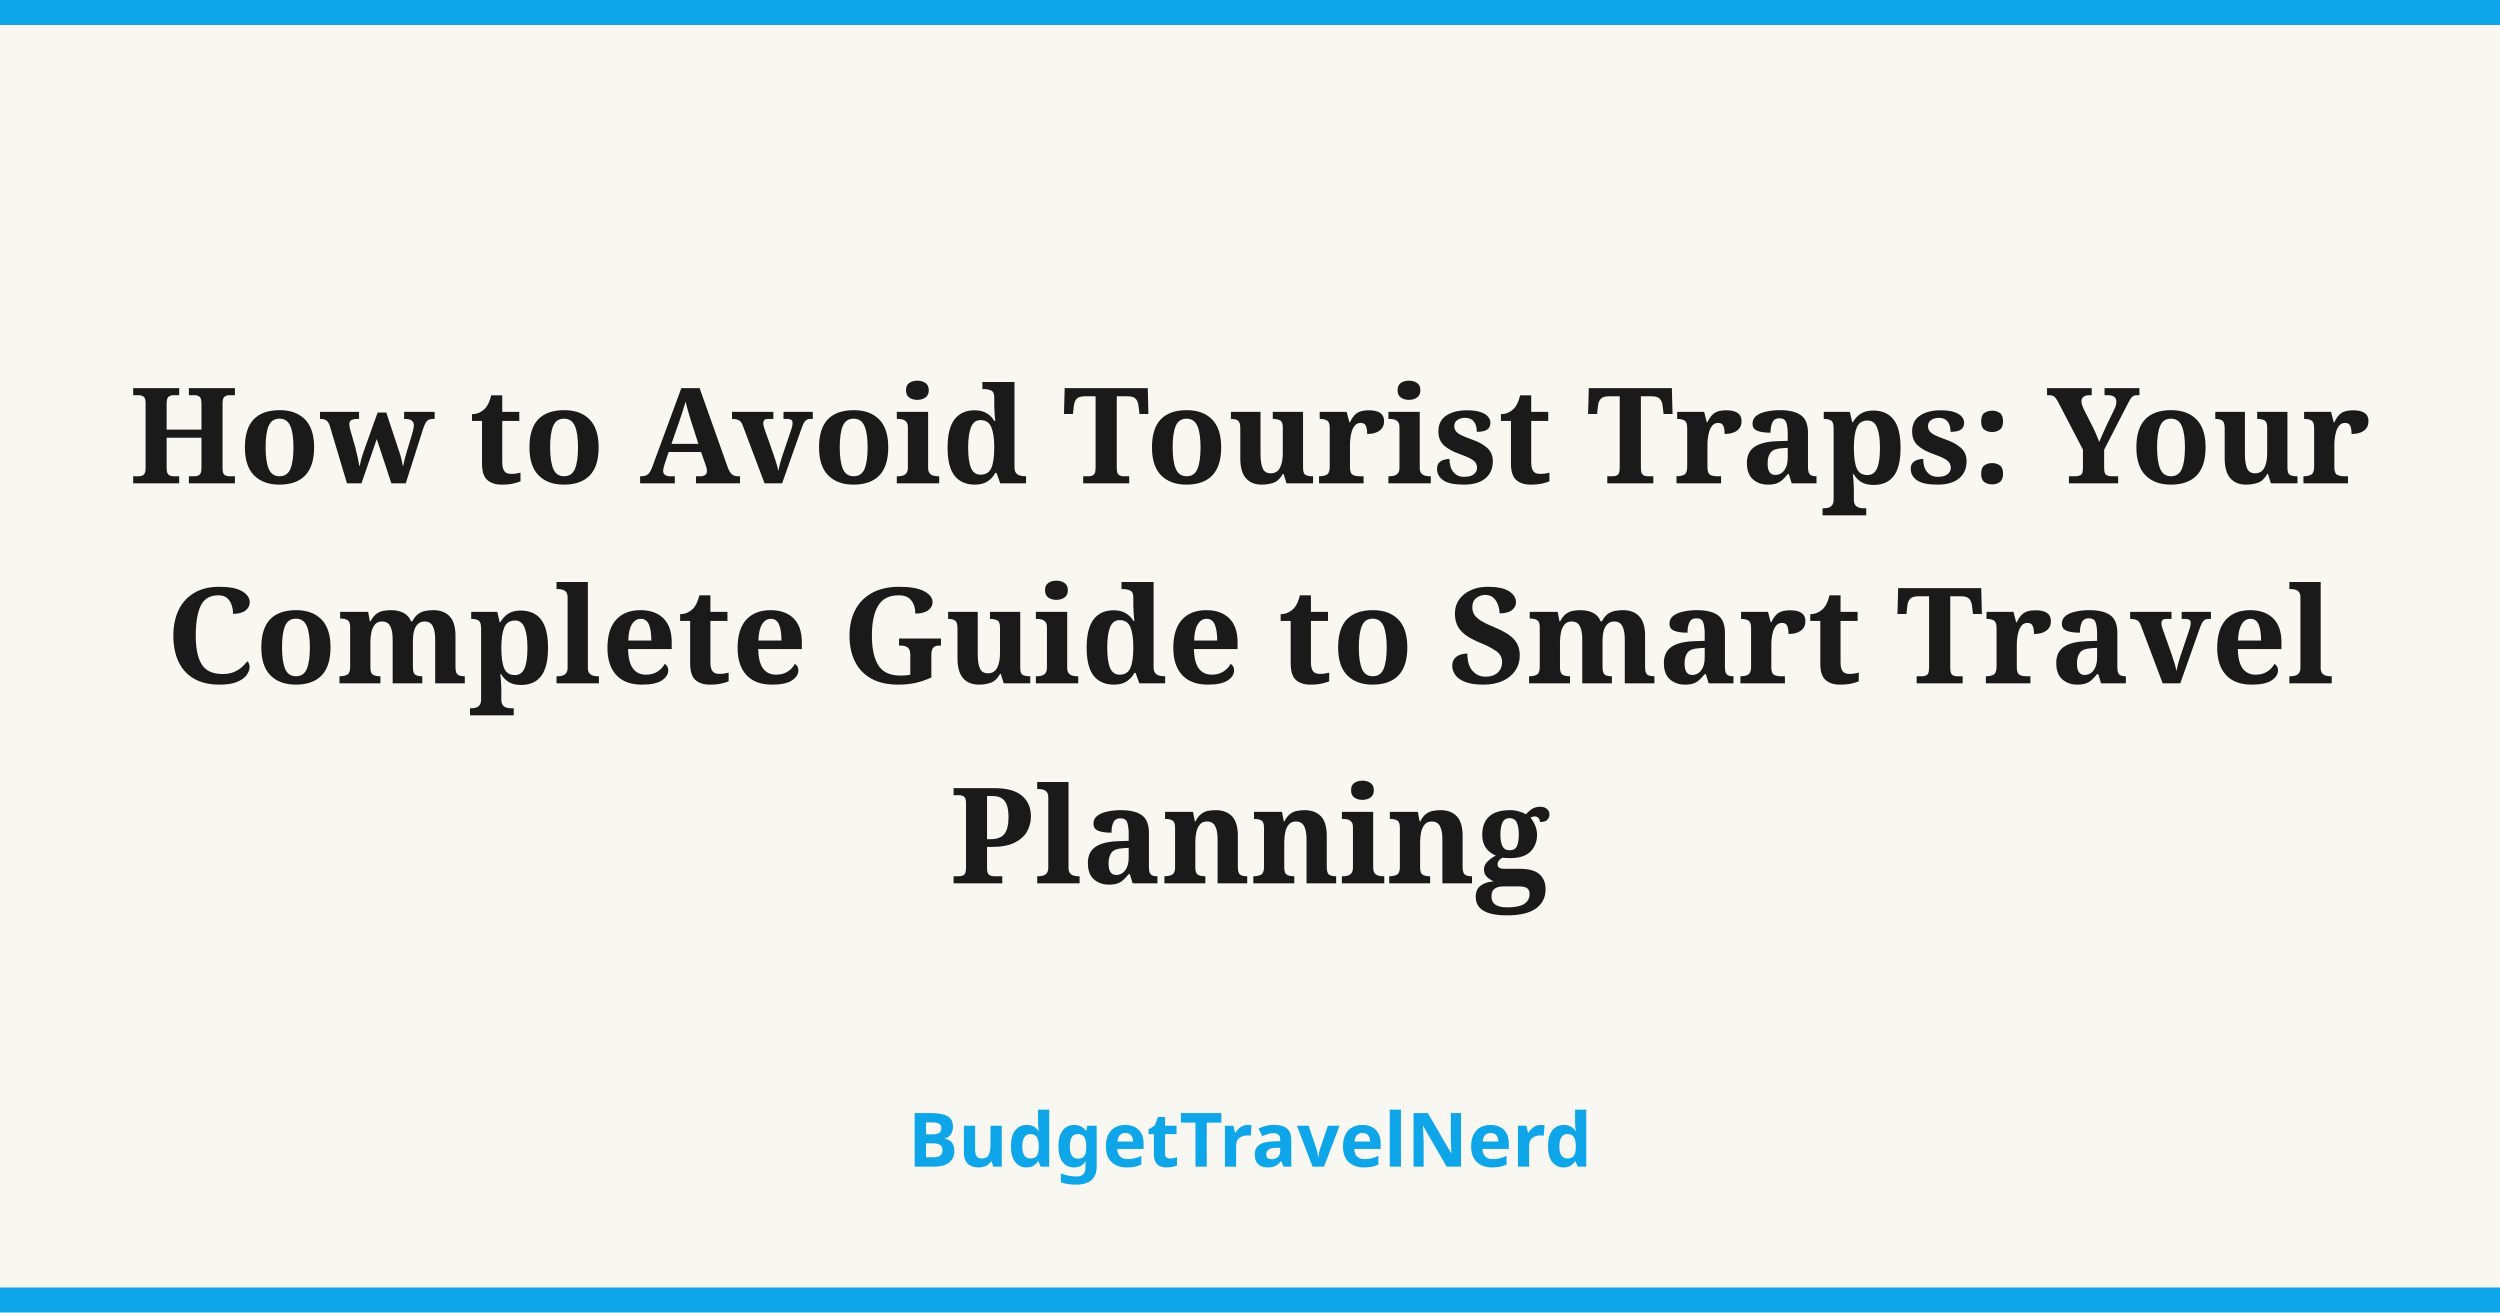
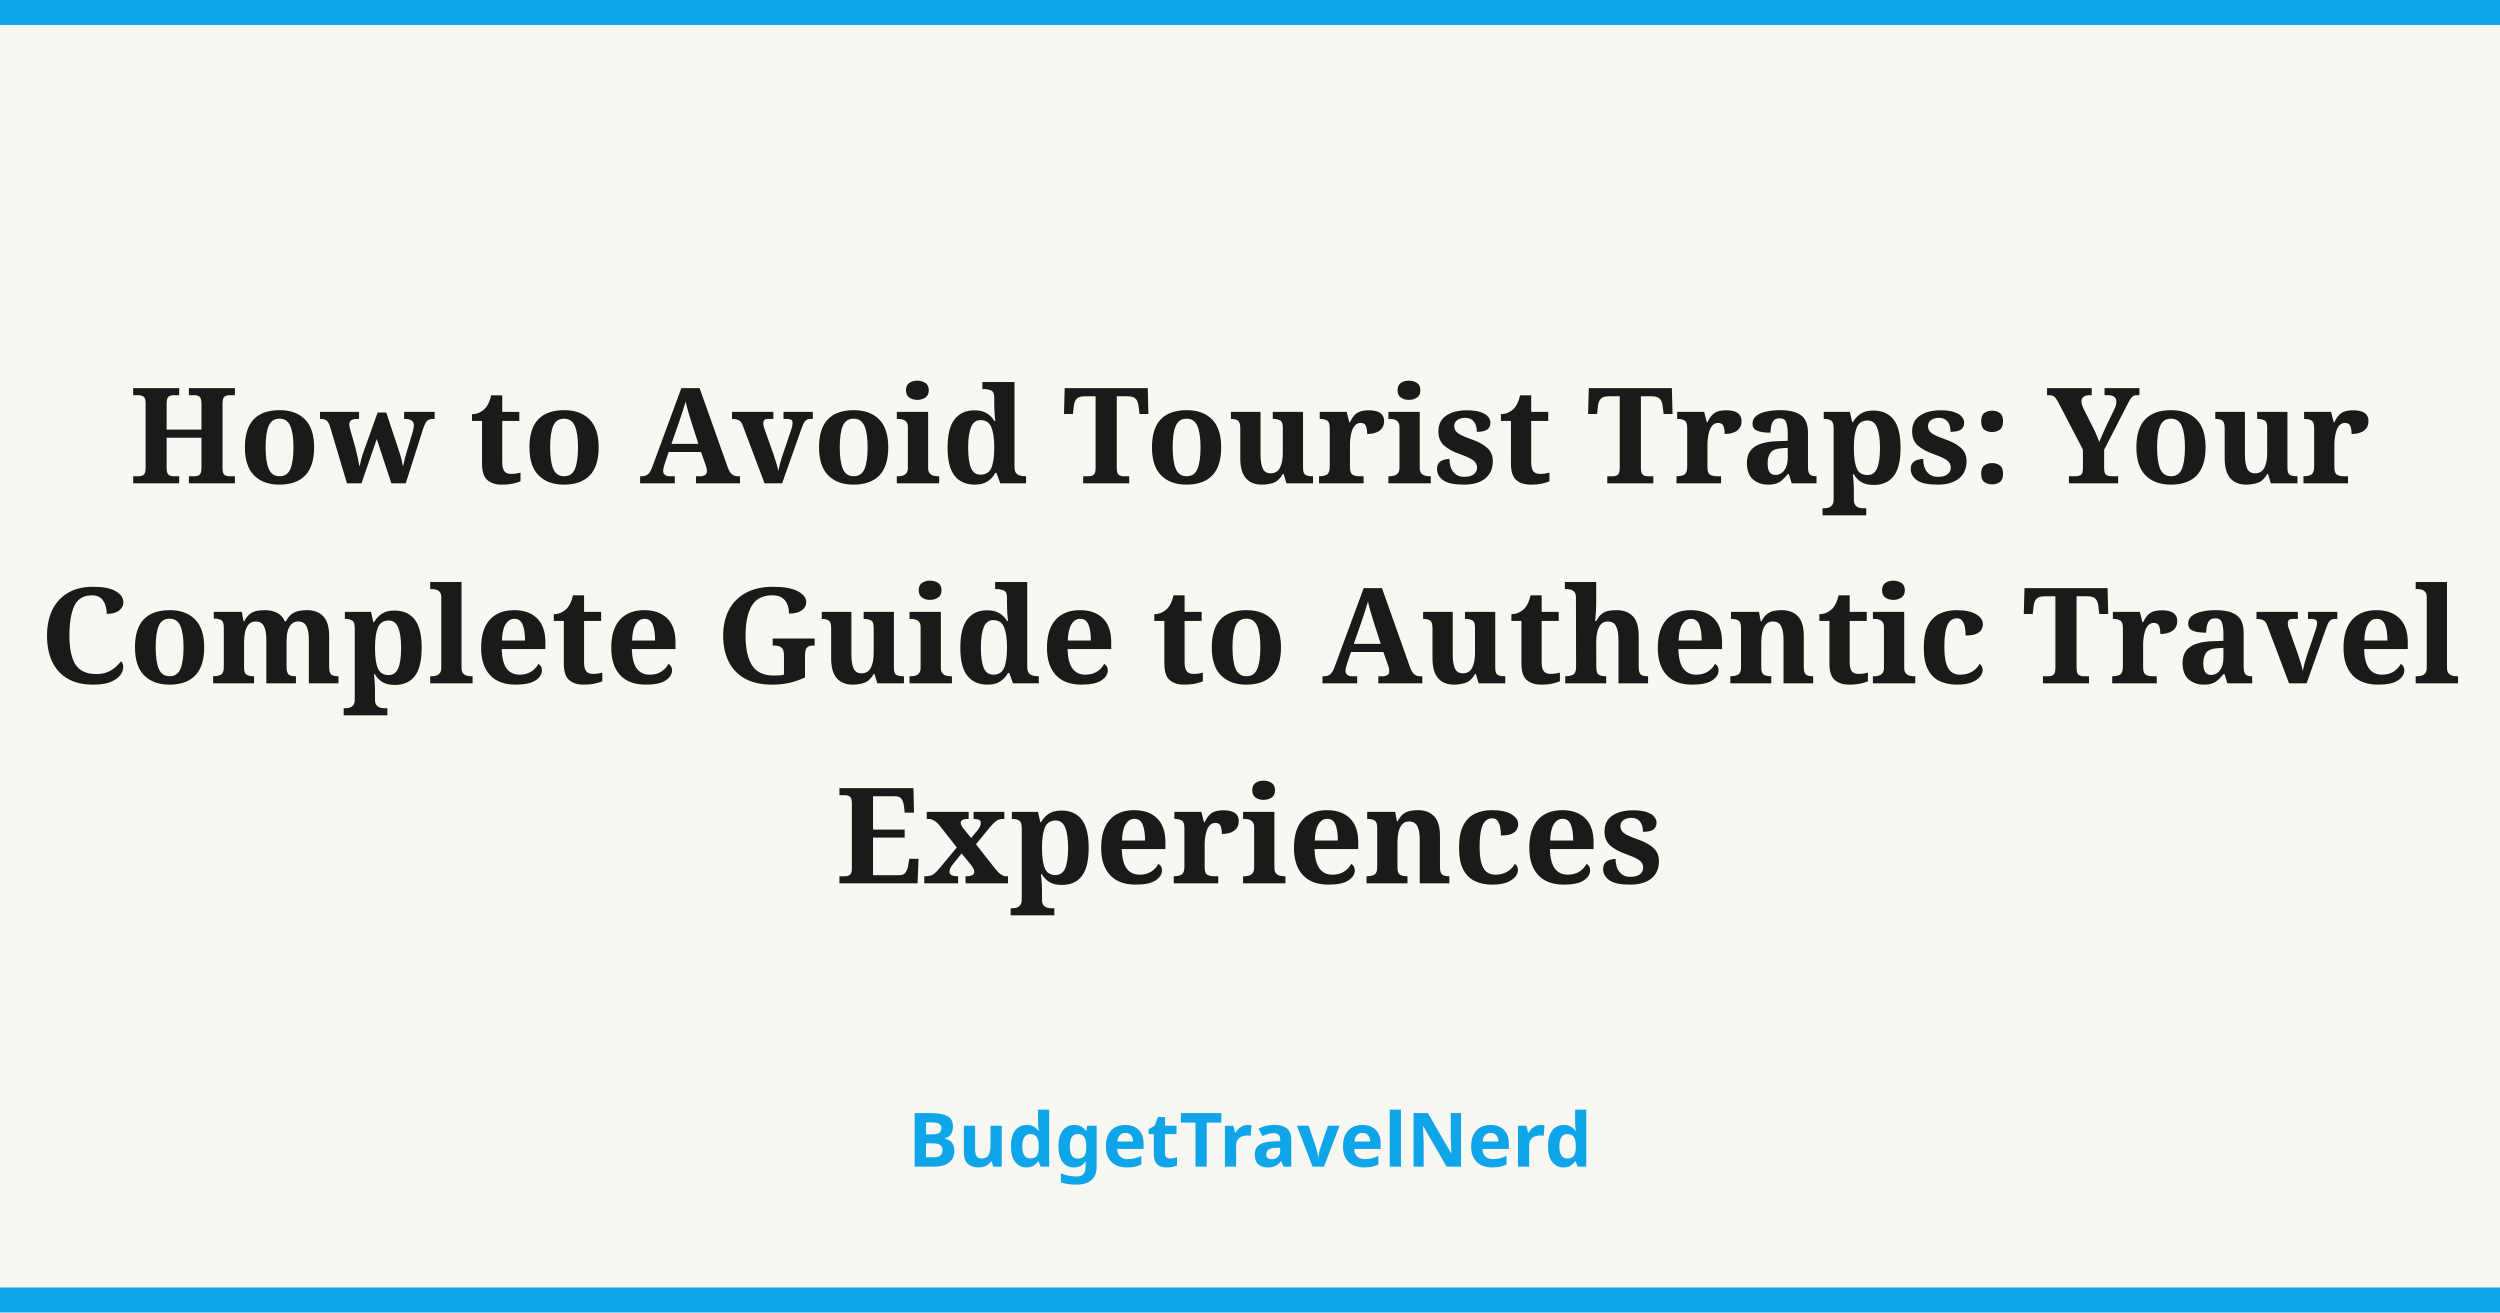
<svg xmlns="http://www.w3.org/2000/svg" width="600" height="315" viewBox="0 0 600 315">
  <rect width="600" height="315" fill="#f8f7f2" />
  <rect width="600" height="6" fill="#0ea5e9" />
  <rect y="309" width="600" height="6" fill="#0ea5e9" />
  <text x="300" y="116" font-family="Georgia,serif" font-size="32" font-weight="bold" fill="#1a1a1a" text-anchor="middle">How to Avoid Tourist Traps: Your</text>
-   <text x="300" y="164" font-family="Georgia,serif" font-size="32" font-weight="bold" fill="#1a1a1a" text-anchor="middle">Complete Guide to Smart Travel</text>
-   <text x="300" y="212" font-family="Georgia,serif" font-size="32" font-weight="bold" fill="#1a1a1a" text-anchor="middle">Planning</text>
+   <text x="300" y="164" font-family="Georgia,serif" font-size="32" font-weight="bold" fill="#1a1a1a" text-anchor="middle">Complete Guide to Authentic Travel</text>
+   <text x="300" y="212" font-family="Georgia,serif" font-size="32" font-weight="bold" fill="#1a1a1a" text-anchor="middle">Experiences</text>
  <text x="300" y="280" font-family="sans-serif" font-size="18" fill="#0ea5e9" text-anchor="middle" font-weight="600">BudgetTravelNerd</text>
</svg>
